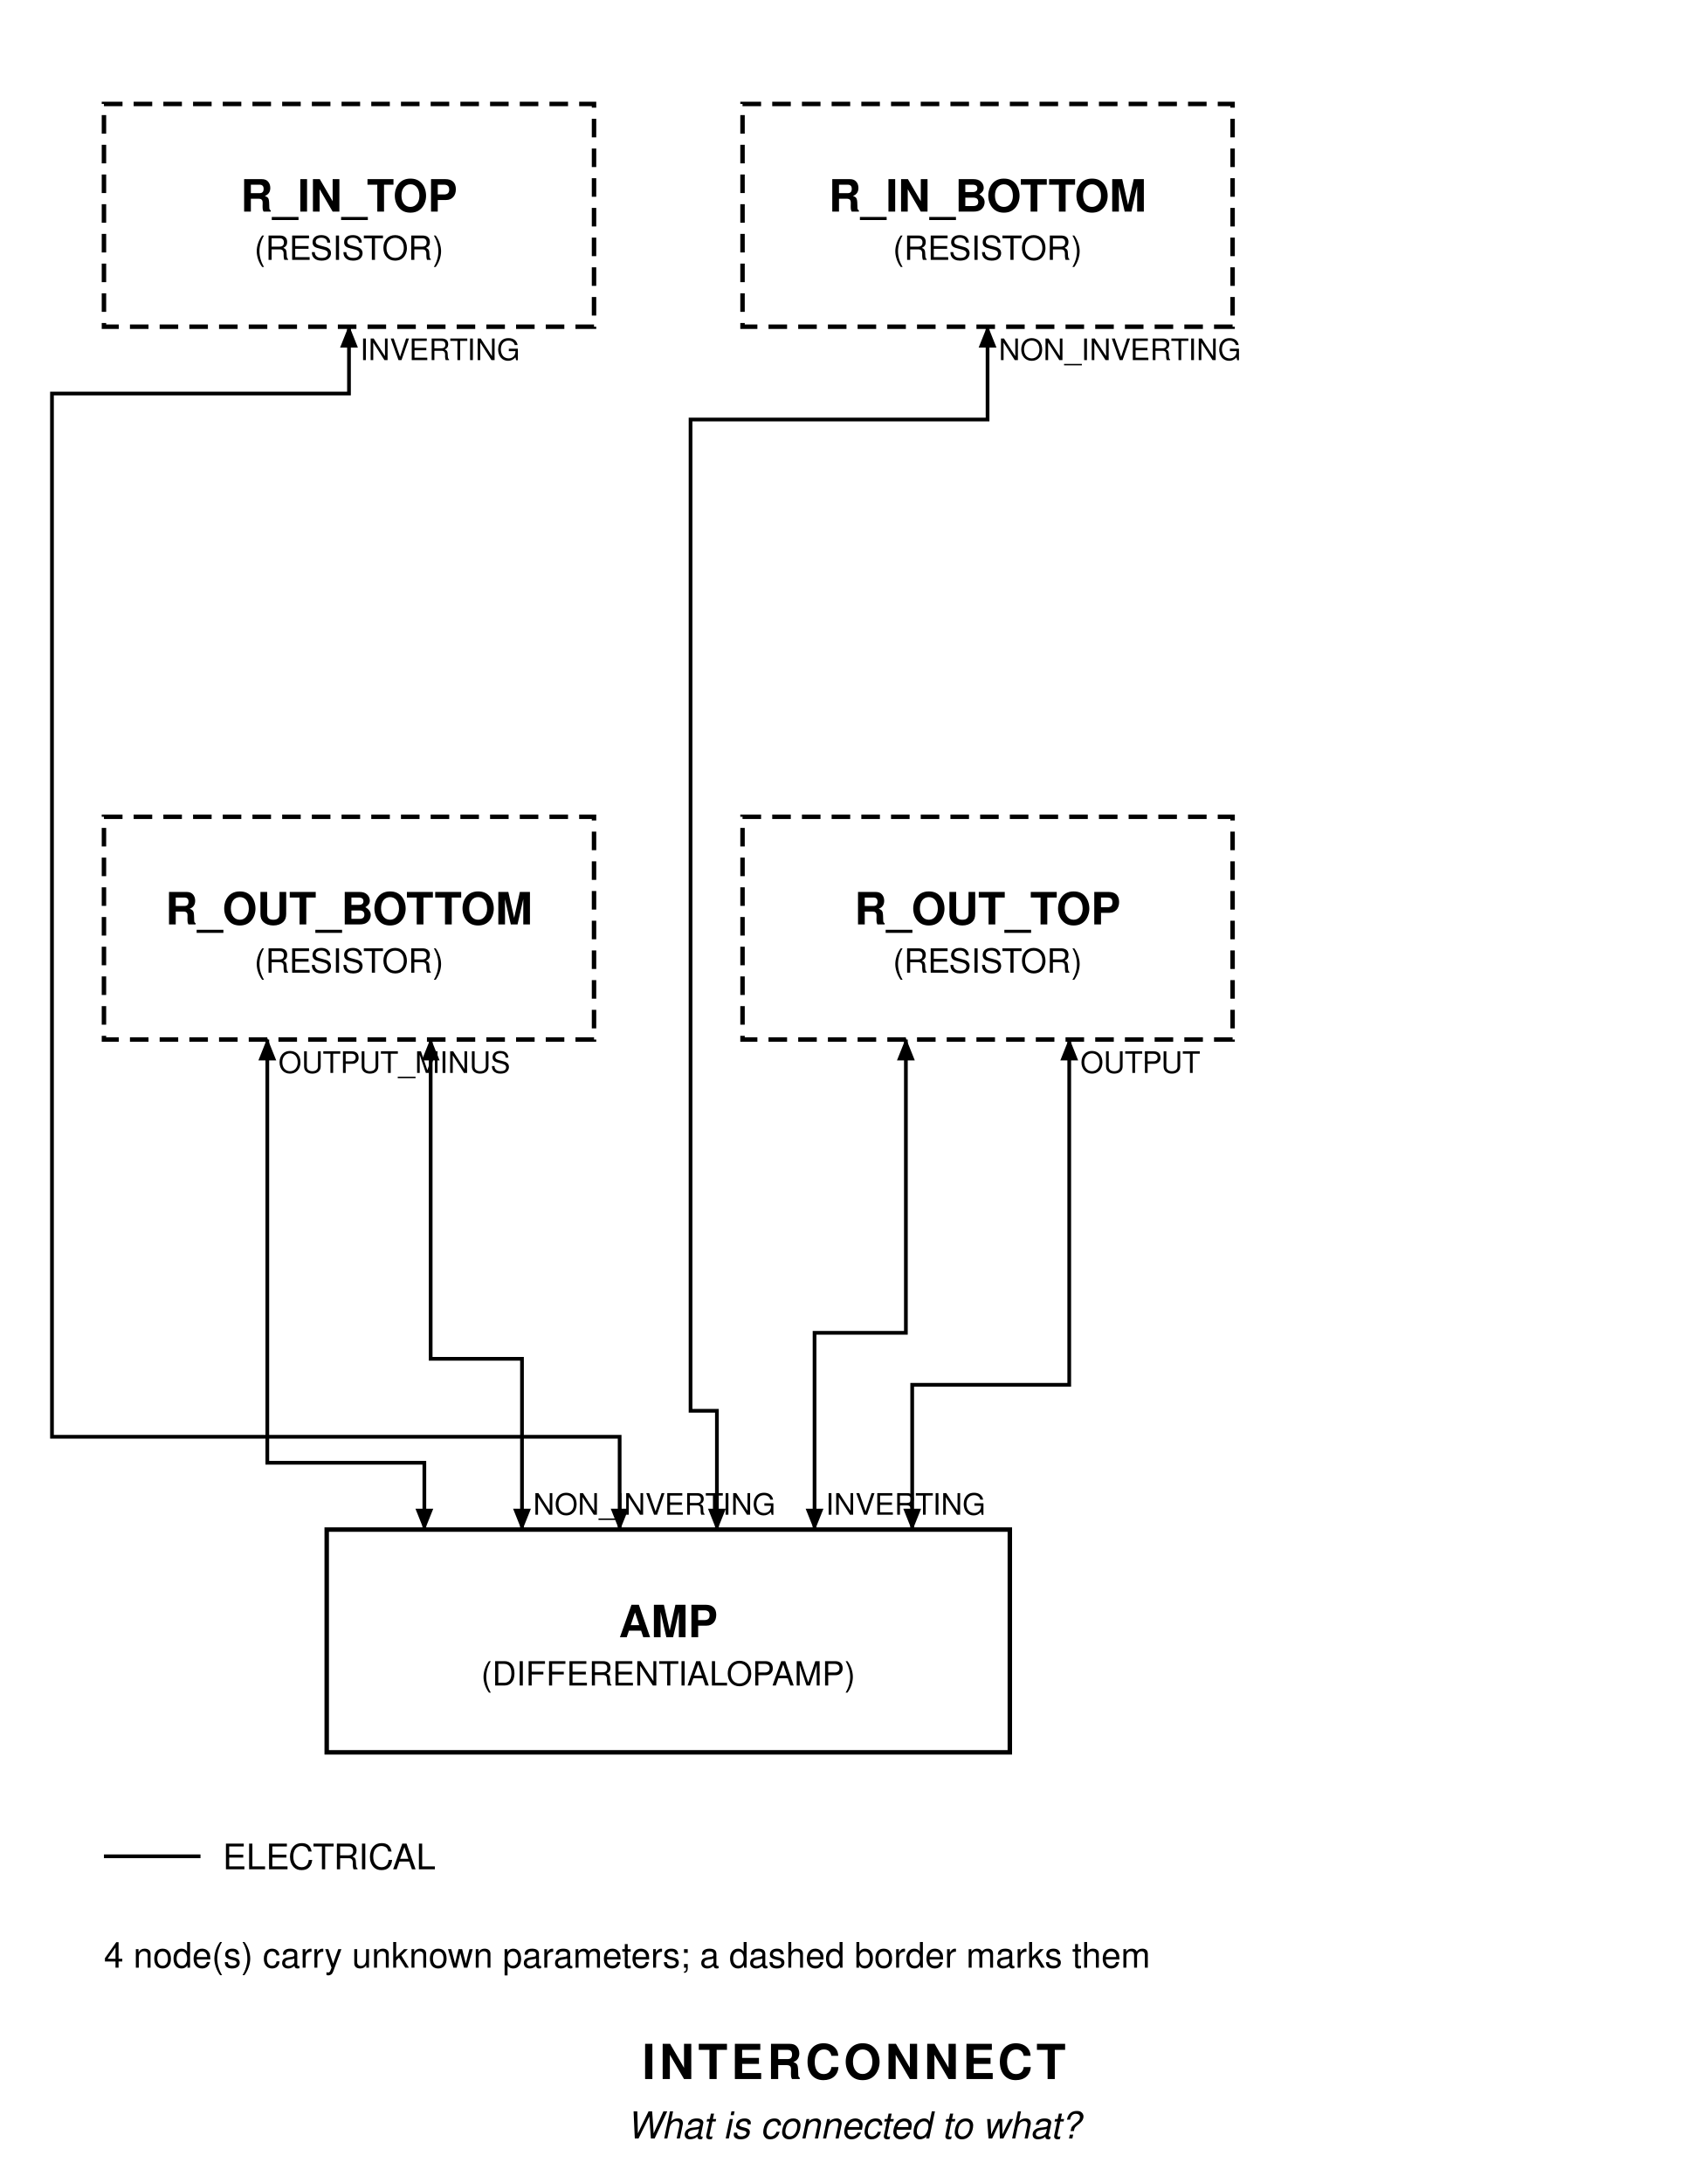
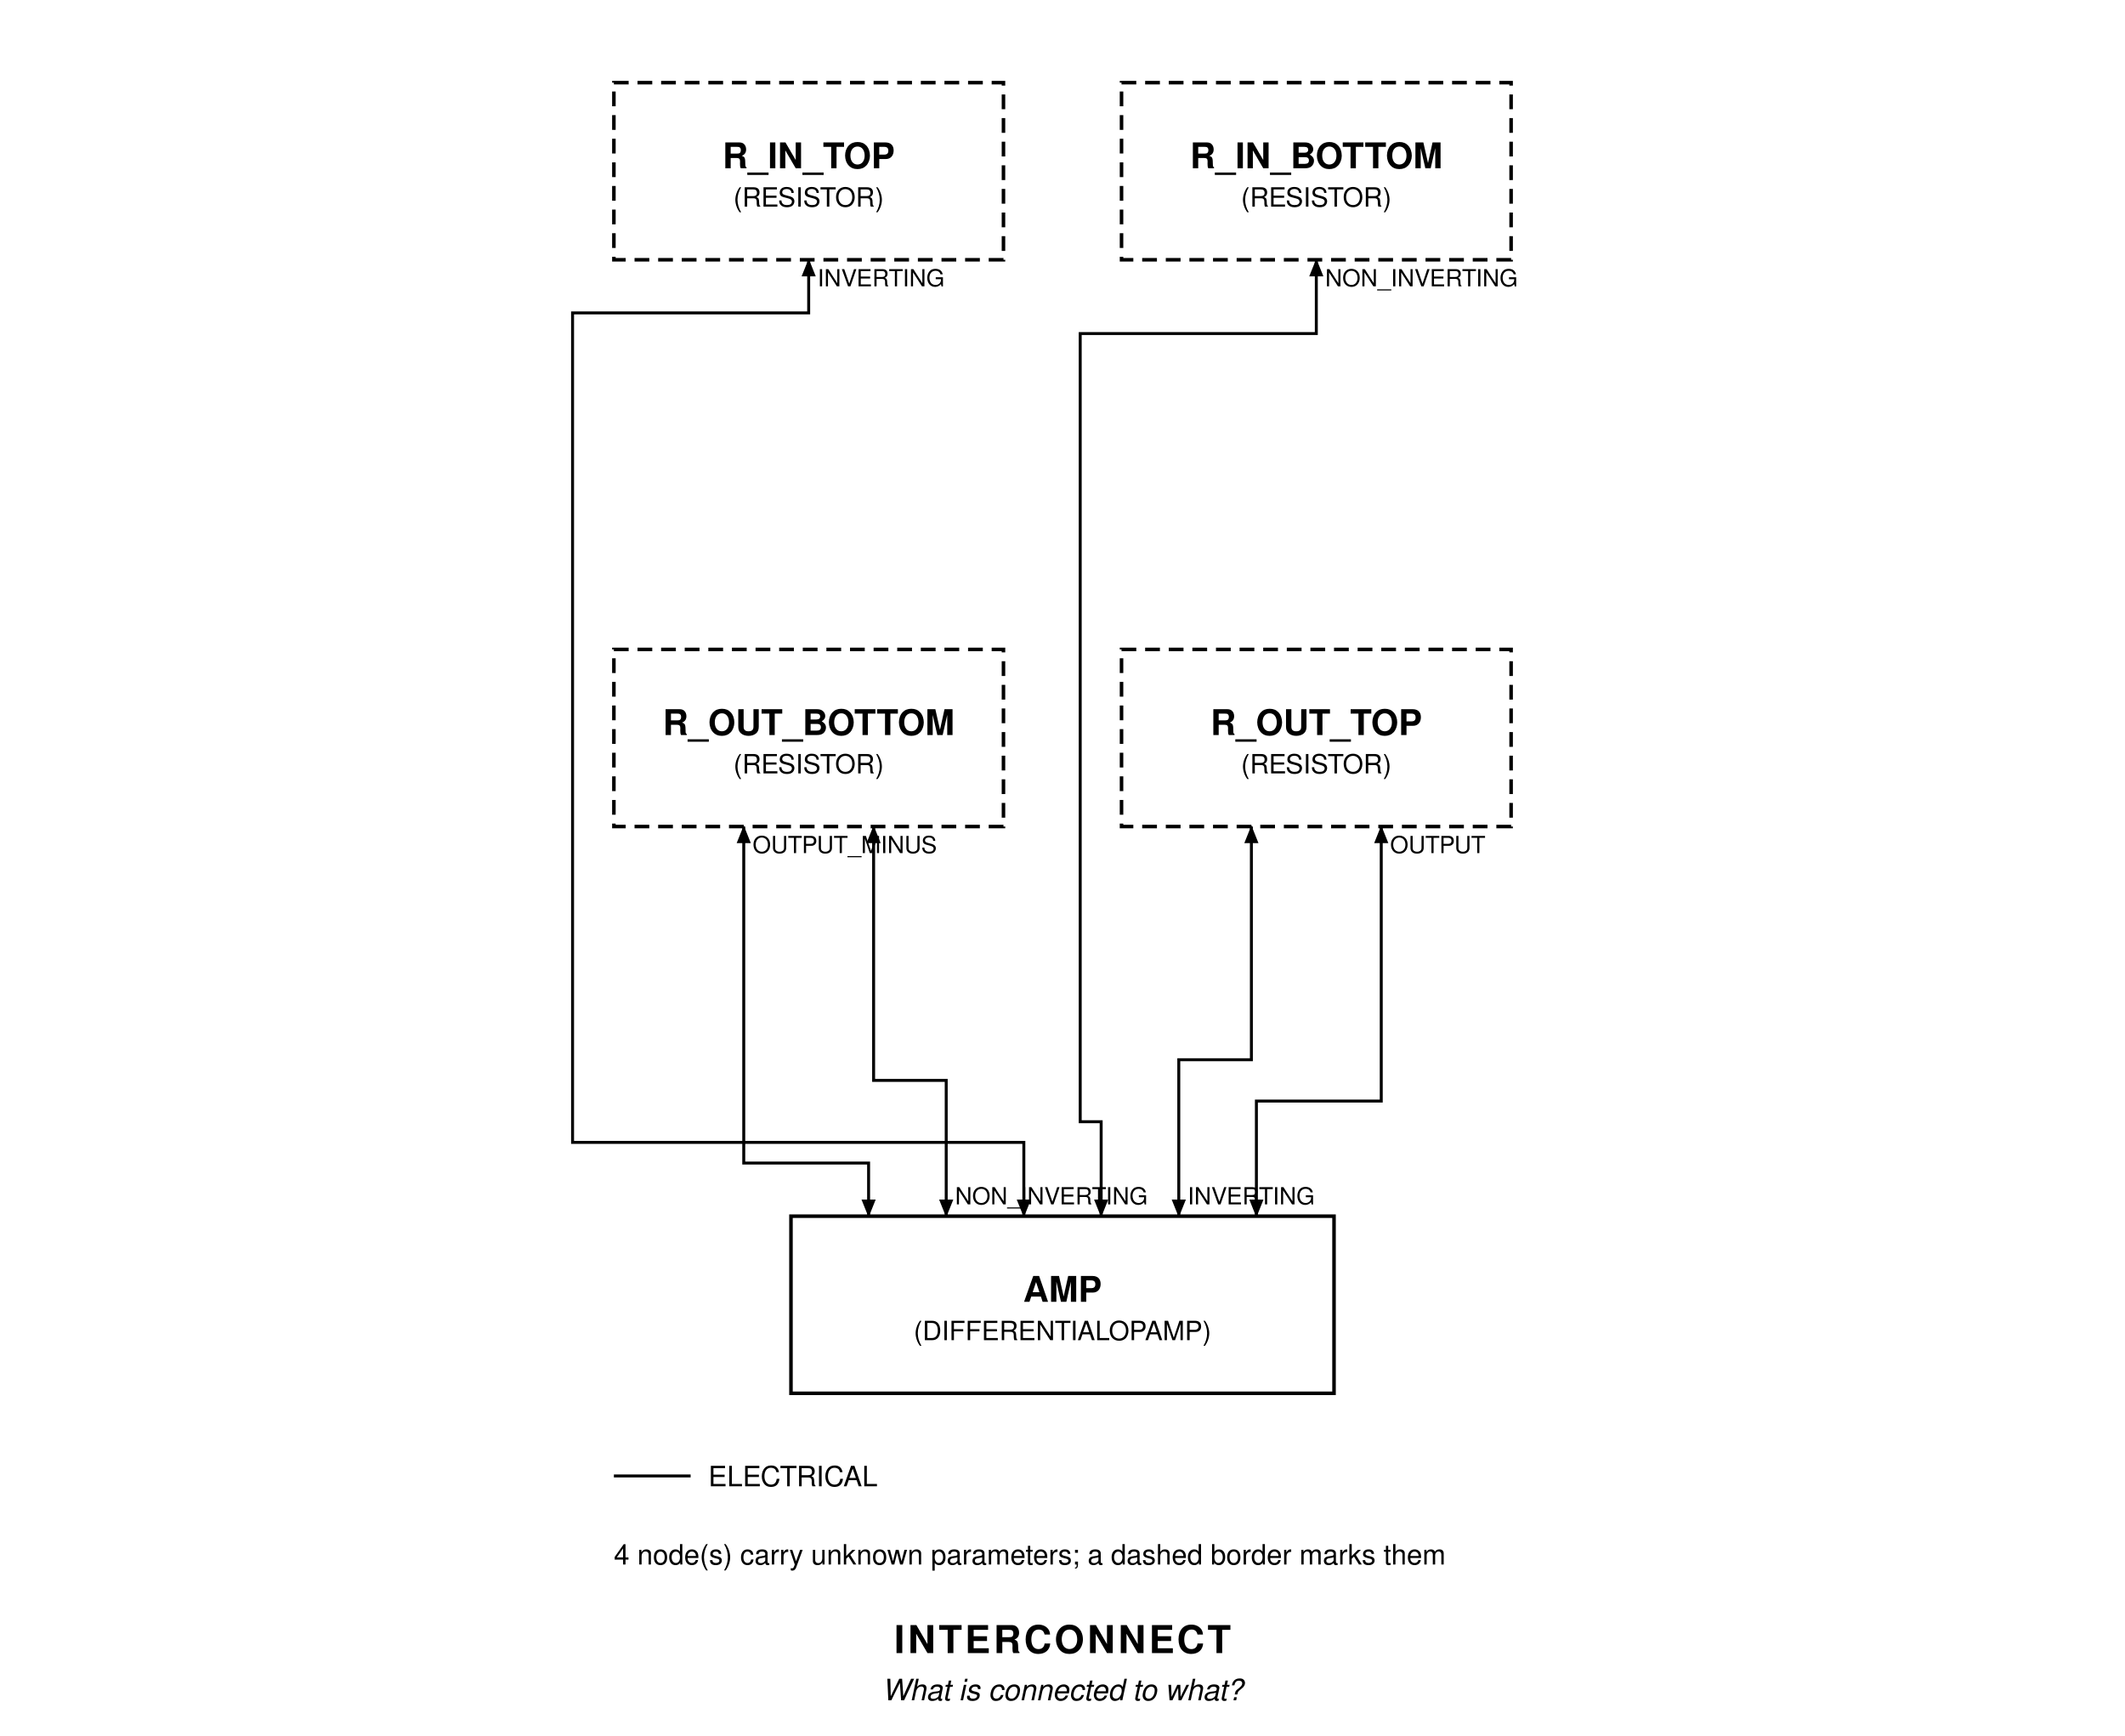
- <svg xmlns="http://www.w3.org/2000/svg" width="460" height="588" viewBox="0 0 460 588" font-family="Helvetica, Arial, sans-serif">
+ <svg xmlns="http://www.w3.org/2000/svg" width="720" height="588" viewBox="0 0 720 588" font-family="Helvetica, Arial, sans-serif">
  <defs>
    <marker id="arrow" viewBox="0 0 8 8" refX="7.5" refY="4" markerWidth="6" markerHeight="6" orient="auto-start-reverse">
      <path d="M0,0.8 L8,4 L0,7.2 Z" fill="#000000" />
    </marker>
  </defs>
-   <polyline points="72.0,280.0 72.0,394.0 114.3,394.0 114.3,412.0" fill="none" stroke="#000000" stroke-width="1" marker-start="url(#arrow)" marker-end="url(#arrow)" />
-   <polyline points="94.0,88.0 94.0,106.0 14.0,106.0 14.0,387.0 166.9,387.0 166.9,412.0" fill="none" stroke="#000000" stroke-width="1" marker-start="url(#arrow)" marker-end="url(#arrow)" />
-   <polyline points="266.0,88.0 266.0,113.0 186.0,113.0 186.0,380.0 193.1,380.0 193.1,412.0" fill="none" stroke="#000000" stroke-width="1" marker-start="url(#arrow)" marker-end="url(#arrow)" />
-   <polyline points="288.0,280.0 288.0,373.0 245.7,373.0 245.7,412.0" fill="none" stroke="#000000" stroke-width="1" marker-start="url(#arrow)" marker-end="url(#arrow)" />
-   <polyline points="140.6,412.0 140.6,366.0 116.0,366.0 116.0,280.0" fill="none" stroke="#000000" stroke-width="1" marker-start="url(#arrow)" marker-end="url(#arrow)" />
-   <polyline points="219.4,412.0 219.4,359.0 244.0,359.0 244.0,280.0" fill="none" stroke="#000000" stroke-width="1" marker-start="url(#arrow)" marker-end="url(#arrow)" />
-   <g>
-     <rect x="28" y="220" width="132" height="60" fill="none" stroke="#000000" stroke-width="1.2" stroke-dasharray="5 3" />
-     <text x="94" y="249.0" text-anchor="middle" font-size="12" font-weight="bold" fill="#000000">R_OUT_BOTTOM</text>
-     <text x="94" y="262.0" text-anchor="middle" font-size="9" fill="#000000">(RESISTOR)</text>
+   <g transform="translate(180,0)">
+     <polyline points="72.0,280.0 72.0,394.0 114.3,394.0 114.3,412.0" fill="none" stroke="#000000" stroke-width="1" marker-start="url(#arrow)" marker-end="url(#arrow)" />
+     <polyline points="94.0,88.0 94.0,106.0 14.0,106.0 14.0,387.0 166.9,387.0 166.9,412.0" fill="none" stroke="#000000" stroke-width="1" marker-start="url(#arrow)" marker-end="url(#arrow)" />
+     <polyline points="266.0,88.0 266.0,113.0 186.0,113.0 186.0,380.0 193.1,380.0 193.1,412.0" fill="none" stroke="#000000" stroke-width="1" marker-start="url(#arrow)" marker-end="url(#arrow)" />
+     <polyline points="288.0,280.0 288.0,373.0 245.7,373.0 245.7,412.0" fill="none" stroke="#000000" stroke-width="1" marker-start="url(#arrow)" marker-end="url(#arrow)" />
+     <polyline points="140.6,412.0 140.6,366.0 116.0,366.0 116.0,280.0" fill="none" stroke="#000000" stroke-width="1" marker-start="url(#arrow)" marker-end="url(#arrow)" />
+     <polyline points="219.4,412.0 219.4,359.0 244.0,359.0 244.0,280.0" fill="none" stroke="#000000" stroke-width="1" marker-start="url(#arrow)" marker-end="url(#arrow)" />
+     <g>
+       <rect x="28" y="220" width="132" height="60" fill="none" stroke="#000000" stroke-width="1.2" stroke-dasharray="5 3" />
+       <text x="94" y="249.0" text-anchor="middle" font-size="12" font-weight="bold" fill="#000000">R_OUT_BOTTOM</text>
+       <text x="94" y="262.0" text-anchor="middle" font-size="9" fill="#000000">(RESISTOR)</text>
+     </g>
+     <g>
+       <rect x="28" y="28" width="132" height="60" fill="none" stroke="#000000" stroke-width="1.2" stroke-dasharray="5 3" />
+       <text x="94" y="57.0" text-anchor="middle" font-size="12" font-weight="bold" fill="#000000">R_IN_TOP</text>
+       <text x="94" y="70.0" text-anchor="middle" font-size="9" fill="#000000">(RESISTOR)</text>
+     </g>
+     <g>
+       <rect x="200" y="28" width="132" height="60" fill="none" stroke="#000000" stroke-width="1.2" stroke-dasharray="5 3" />
+       <text x="266" y="57.0" text-anchor="middle" font-size="12" font-weight="bold" fill="#000000">R_IN_BOTTOM</text>
+       <text x="266" y="70.0" text-anchor="middle" font-size="9" fill="#000000">(RESISTOR)</text>
+     </g>
+     <g>
+       <rect x="200" y="220" width="132" height="60" fill="none" stroke="#000000" stroke-width="1.2" stroke-dasharray="5 3" />
+       <text x="266" y="249.0" text-anchor="middle" font-size="12" font-weight="bold" fill="#000000">R_OUT_TOP</text>
+       <text x="266" y="262.0" text-anchor="middle" font-size="9" fill="#000000">(RESISTOR)</text>
+     </g>
+     <g>
+       <rect x="88" y="412" width="184" height="60" fill="none" stroke="#000000" stroke-width="1.2" />
+       <text x="180" y="441.0" text-anchor="middle" font-size="12" font-weight="bold" fill="#000000">AMP</text>
+       <text x="180" y="454.0" text-anchor="middle" font-size="9" fill="#000000">(DIFFERENTIALOPAMP)</text>
+     </g>
+     <text x="75.0" y="289.0" text-anchor="start" font-size="8" fill="#000000">OUTPUT_MINUS</text>
+     <text x="97.0" y="97.0" text-anchor="start" font-size="8" fill="#000000">INVERTING</text>
+     <text x="269.0" y="97.0" text-anchor="start" font-size="8" fill="#000000">NON_INVERTING</text>
+     <text x="291.0" y="289.0" text-anchor="start" font-size="8" fill="#000000">OUTPUT</text>
+     <text x="143.6" y="408.0" text-anchor="start" font-size="8" fill="#000000">NON_INVERTING</text>
+     <text x="222.4" y="408.0" text-anchor="start" font-size="8" fill="#000000">INVERTING</text>
+     <line x1="28" y1="500" x2="54" y2="500" stroke="#000000" stroke-width="1" />
+     <text x="60" y="503.5" font-size="9.5" fill="#000000">ELECTRICAL</text>
+     <text x="28" y="530" font-size="9.5" fill="#000000">4 node(s) carry unknown parameters; a dashed border marks them</text>
  </g>
-   <g>
-     <rect x="28" y="28" width="132" height="60" fill="none" stroke="#000000" stroke-width="1.2" stroke-dasharray="5 3" />
-     <text x="94" y="57.0" text-anchor="middle" font-size="12" font-weight="bold" fill="#000000">R_IN_TOP</text>
-     <text x="94" y="70.0" text-anchor="middle" font-size="9" fill="#000000">(RESISTOR)</text>
-   </g>
-   <g>
-     <rect x="200" y="28" width="132" height="60" fill="none" stroke="#000000" stroke-width="1.2" stroke-dasharray="5 3" />
-     <text x="266" y="57.0" text-anchor="middle" font-size="12" font-weight="bold" fill="#000000">R_IN_BOTTOM</text>
-     <text x="266" y="70.0" text-anchor="middle" font-size="9" fill="#000000">(RESISTOR)</text>
-   </g>
-   <g>
-     <rect x="200" y="220" width="132" height="60" fill="none" stroke="#000000" stroke-width="1.2" stroke-dasharray="5 3" />
-     <text x="266" y="249.0" text-anchor="middle" font-size="12" font-weight="bold" fill="#000000">R_OUT_TOP</text>
-     <text x="266" y="262.0" text-anchor="middle" font-size="9" fill="#000000">(RESISTOR)</text>
-   </g>
-   <g>
-     <rect x="88" y="412" width="184" height="60" fill="none" stroke="#000000" stroke-width="1.2" />
-     <text x="180" y="441.0" text-anchor="middle" font-size="12" font-weight="bold" fill="#000000">AMP</text>
-     <text x="180" y="454.0" text-anchor="middle" font-size="9" fill="#000000">(DIFFERENTIALOPAMP)</text>
-   </g>
-   <text x="75.0" y="289.0" text-anchor="start" font-size="8" fill="#000000">OUTPUT_MINUS</text>
-   <text x="97.0" y="97.0" text-anchor="start" font-size="8" fill="#000000">INVERTING</text>
-   <text x="269.0" y="97.0" text-anchor="start" font-size="8" fill="#000000">NON_INVERTING</text>
-   <text x="291.0" y="289.0" text-anchor="start" font-size="8" fill="#000000">OUTPUT</text>
-   <text x="143.6" y="408.0" text-anchor="start" font-size="8" fill="#000000">NON_INVERTING</text>
-   <text x="222.4" y="408.0" text-anchor="start" font-size="8" fill="#000000">INVERTING</text>
-   <line x1="28" y1="500" x2="54" y2="500" stroke="#000000" stroke-width="1" />
-   <text x="60" y="503.5" font-size="9.5" fill="#000000">ELECTRICAL</text>
-   <text x="28" y="530" font-size="9.5" fill="#000000">4 node(s) carry unknown parameters; a dashed border marks them</text>
-   <text x="230.0" y="560" text-anchor="middle" font-size="13" font-weight="bold" letter-spacing="0.08em" fill="#000000">INTERCONNECT</text>
-   <text x="230.0" y="576" text-anchor="middle" font-size="10" font-style="italic" fill="#000000">What is connected to what?</text>
+   <text x="360.0" y="560" text-anchor="middle" font-size="13" font-weight="bold" letter-spacing="0.08em" fill="#000000">INTERCONNECT</text>
+   <text x="360.0" y="576" text-anchor="middle" font-size="10" font-style="italic" fill="#000000">What is connected to what?</text>
</svg>
